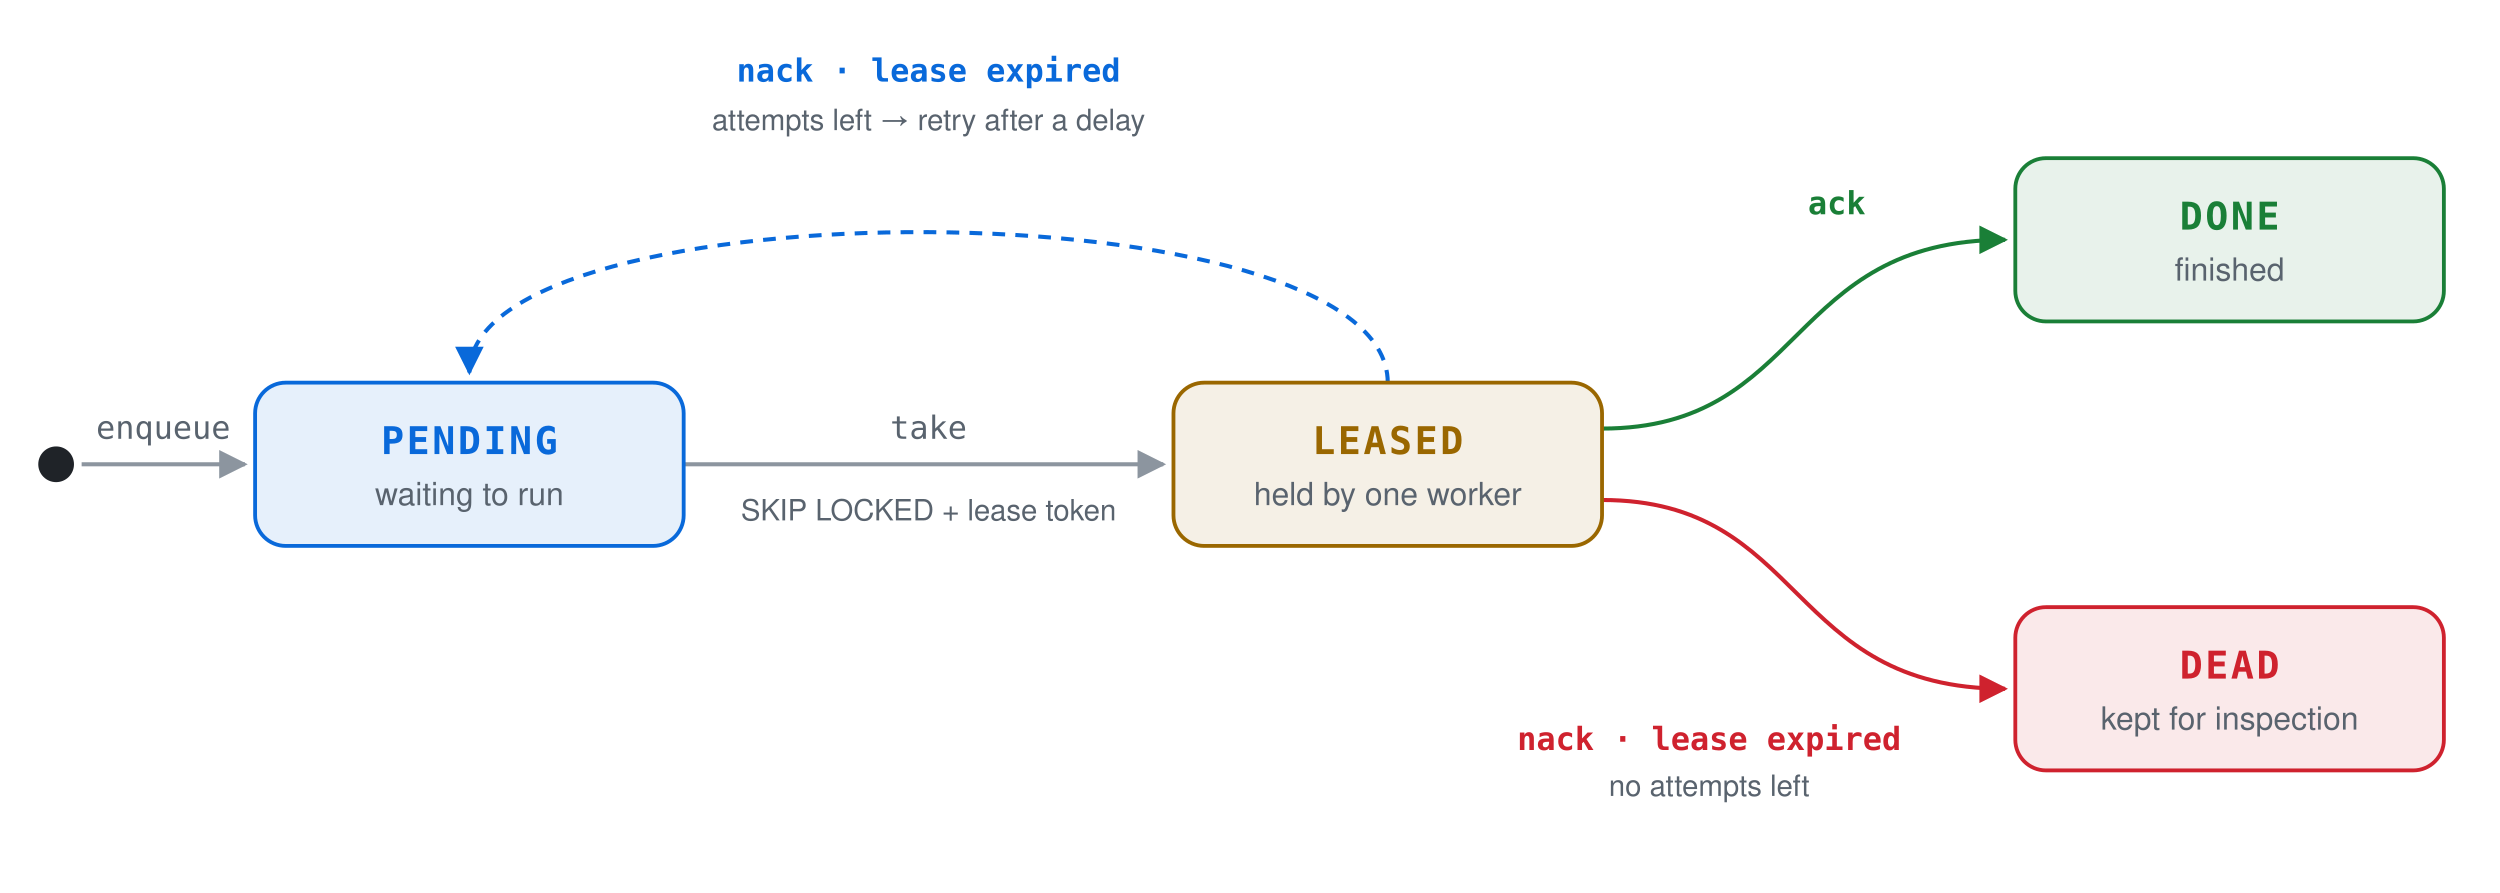
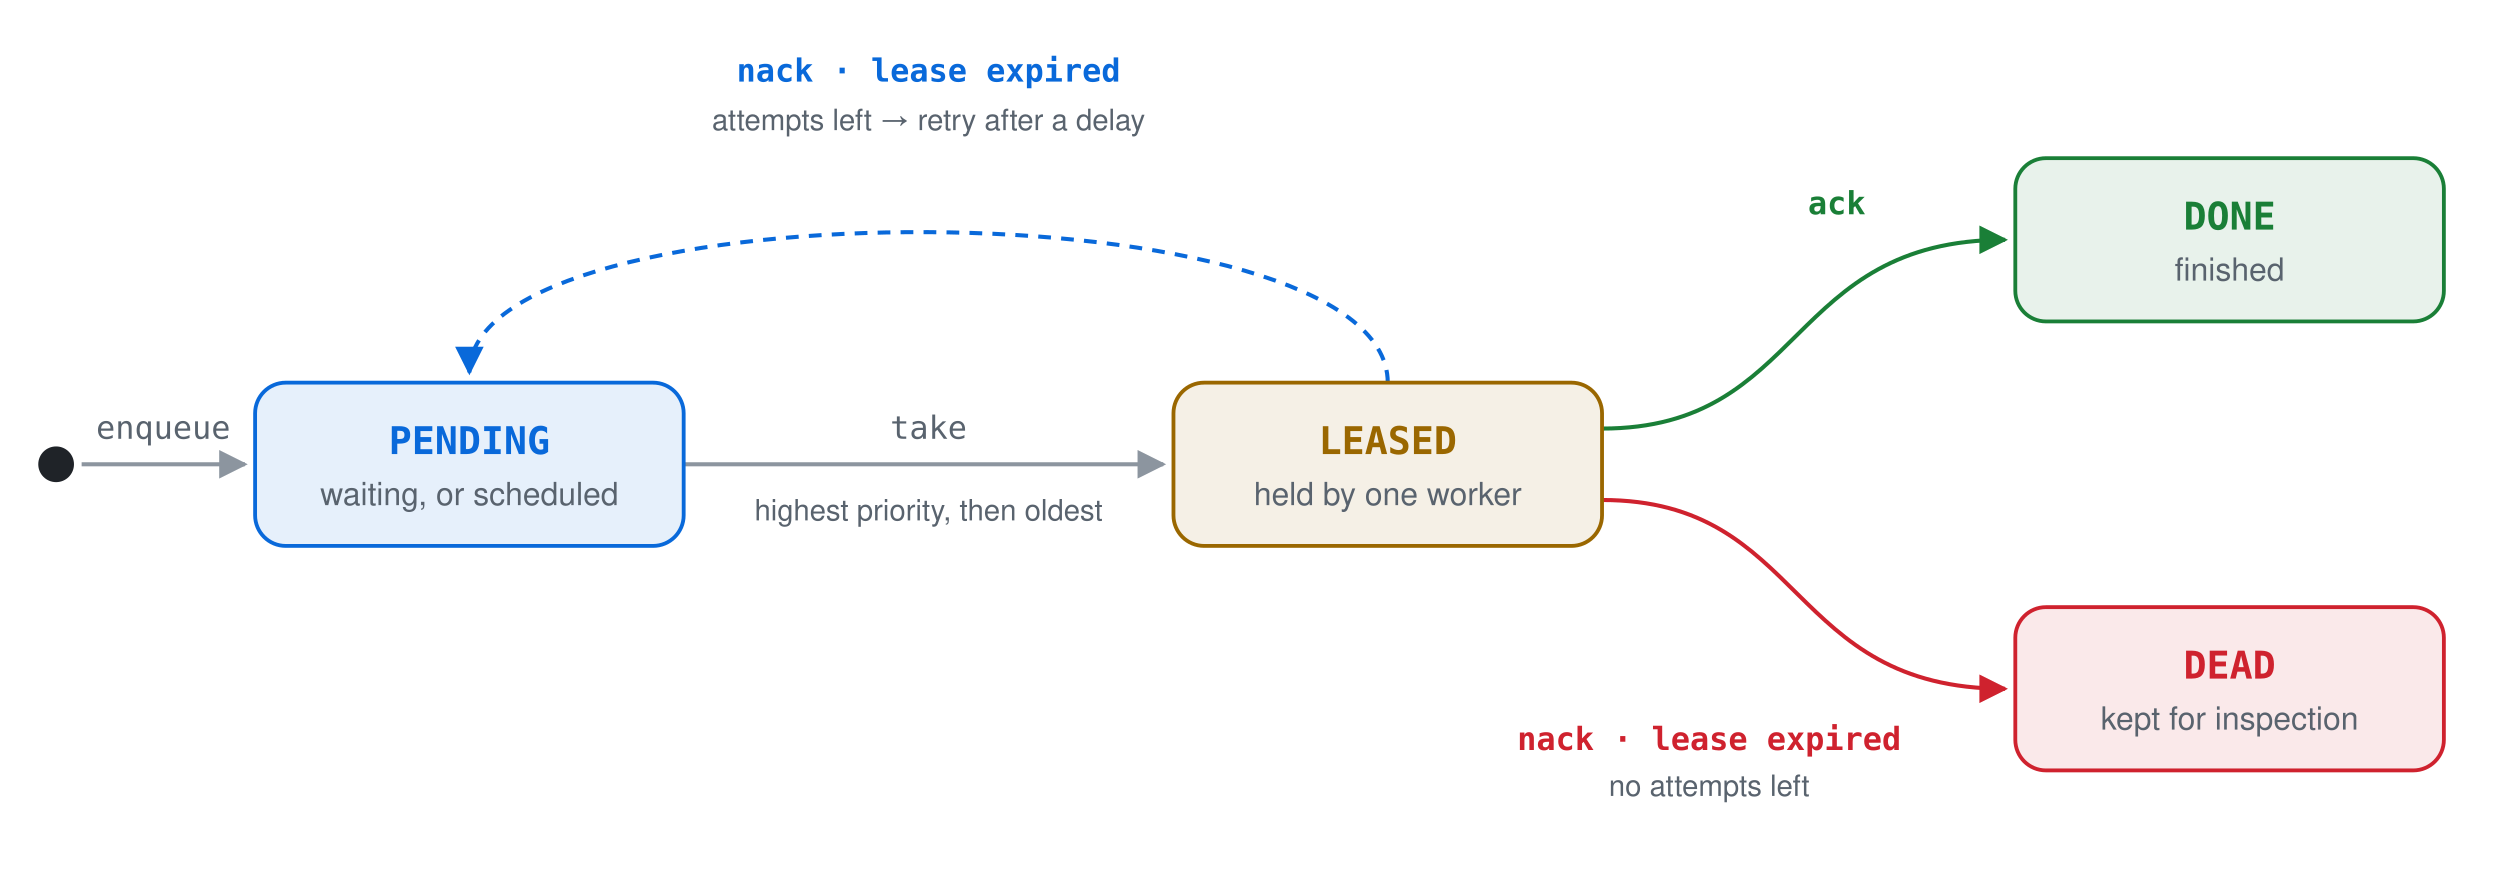
<svg xmlns="http://www.w3.org/2000/svg" width="980" height="350" viewBox="0 0 980 350" role="img" aria-label="Kawa job lifecycle">
  <defs>
    <marker id="arrow-line" viewBox="0 0 10 10" refX="9" refY="5" markerWidth="7" markerHeight="7" orient="auto-start-reverse">
      <path d="M0,0 L10,5 L0,10 z" fill="#8c959f" />
    </marker>
    <marker id="arrow-pending" viewBox="0 0 10 10" refX="9" refY="5" markerWidth="7" markerHeight="7" orient="auto-start-reverse">
      <path d="M0,0 L10,5 L0,10 z" fill="#0969da" />
    </marker>
    <marker id="arrow-done" viewBox="0 0 10 10" refX="9" refY="5" markerWidth="7" markerHeight="7" orient="auto-start-reverse">
      <path d="M0,0 L10,5 L0,10 z" fill="#1a7f37" />
    </marker>
    <marker id="arrow-dead" viewBox="0 0 10 10" refX="9" refY="5" markerWidth="7" markerHeight="7" orient="auto-start-reverse">
      <path d="M0,0 L10,5 L0,10 z" fill="#cf222e" />
    </marker>
  </defs>
  <circle cx="22" cy="182.0" r="7" fill="#1f2328" />
  <path d="M32,182.0 L96,182.0" stroke="#8c959f" stroke-width="1.6" fill="none" marker-end="url(#arrow-line)" />
  <text x="64" y="172.0" text-anchor="middle" font-family="ui-monospace, SFMono-Regular, 'SF Mono', Menlo, Consolas, monospace" font-size="12.5" font-weight="500" fill="#59636e">enqueue</text>
  <path d="M268,182.0 L456,182.0" stroke="#8c959f" stroke-width="1.6" fill="none" marker-end="url(#arrow-line)" />
  <text x="364.0" y="172.0" text-anchor="middle" font-family="ui-monospace, SFMono-Regular, 'SF Mono', Menlo, Consolas, monospace" font-size="12.5" font-weight="500" fill="#59636e">take</text>
-   <text x="364.0" y="204.0" text-anchor="middle" font-family="-apple-system, BlinkMacSystemFont, 'Segoe UI', Helvetica, Arial, sans-serif" font-size="11.5" font-weight="400" fill="#59636e">SKIP LOCKED + lease token</text>
+   <text x="364.0" y="204.0" text-anchor="middle" font-family="-apple-system, BlinkMacSystemFont, 'Segoe UI', Helvetica, Arial, sans-serif" font-size="11.5" font-weight="400" fill="#59636e">highest priority, then oldest</text>
  <path d="M544.0,150 C544.0,72 184.0,72 184.0,146" stroke="#0969da" stroke-width="1.6" stroke-dasharray="5 4" fill="none" marker-end="url(#arrow-pending)" />
  <text x="364.0" y="32" text-anchor="middle" font-family="ui-monospace, SFMono-Regular, 'SF Mono', Menlo, Consolas, monospace" font-size="12.5" font-weight="600" fill="#0969da">nack  ·  lease expired</text>
  <text x="364.0" y="51" text-anchor="middle" font-family="-apple-system, BlinkMacSystemFont, 'Segoe UI', Helvetica, Arial, sans-serif" font-size="11.5" font-weight="400" fill="#59636e">attempts left → retry after a delay</text>
  <path d="M628,168 C708,168 700,94.0 786,94.0" stroke="#1a7f37" stroke-width="1.6" fill="none" marker-end="url(#arrow-done)" />
  <text x="720" y="84.0" text-anchor="middle" font-family="ui-monospace, SFMono-Regular, 'SF Mono', Menlo, Consolas, monospace" font-size="12.5" font-weight="600" fill="#1a7f37">ack</text>
  <path d="M628,196 C708,196 700,270.0 786,270.0" stroke="#cf222e" stroke-width="1.6" fill="none" marker-end="url(#arrow-dead)" />
  <text x="670" y="294.0" text-anchor="middle" font-family="ui-monospace, SFMono-Regular, 'SF Mono', Menlo, Consolas, monospace" font-size="12.5" font-weight="600" fill="#cf222e">nack  ·  lease expired</text>
  <text x="670" y="312.0" text-anchor="middle" font-family="-apple-system, BlinkMacSystemFont, 'Segoe UI', Helvetica, Arial, sans-serif" font-size="11.5" font-weight="400" fill="#59636e">no attempts left</text>
  <rect x="100" y="150" width="168" height="64" rx="12" fill="#0969da" fill-opacity="0.1" stroke="#0969da" stroke-width="1.5" />
-   <text x="184.0" y="178" text-anchor="middle" font-family="ui-monospace, SFMono-Regular, 'SF Mono', Menlo, Consolas, monospace" font-size="15" font-weight="700" letter-spacing="1" fill="#0969da">PENDING</text>
-   <text x="184.0" y="198" text-anchor="middle" font-family="-apple-system, BlinkMacSystemFont, 'Segoe UI', Helvetica, Arial, sans-serif" font-size="12.5" fill="#59636e">waiting to run</text>
+   <text x="184.0" y="178" text-anchor="middle" font-family="ui-monospace, SFMono-Regular, 'SF Mono', Menlo, Consolas, monospace" font-size="15" font-weight="700" fill="#0969da">PENDING</text>
+   <text x="184.0" y="198" text-anchor="middle" font-family="-apple-system, BlinkMacSystemFont, 'Segoe UI', Helvetica, Arial, sans-serif" font-size="12.5" font-weight="400" fill="#59636e">waiting, or scheduled</text>
  <rect x="460" y="150" width="168" height="64" rx="12" fill="#9a6700" fill-opacity="0.1" stroke="#9a6700" stroke-width="1.5" />
-   <text x="544.0" y="178" text-anchor="middle" font-family="ui-monospace, SFMono-Regular, 'SF Mono', Menlo, Consolas, monospace" font-size="15" font-weight="700" letter-spacing="1" fill="#9a6700">LEASED</text>
-   <text x="544.0" y="198" text-anchor="middle" font-family="-apple-system, BlinkMacSystemFont, 'Segoe UI', Helvetica, Arial, sans-serif" font-size="12.5" fill="#59636e">held by one worker</text>
+   <text x="544.0" y="178" text-anchor="middle" font-family="ui-monospace, SFMono-Regular, 'SF Mono', Menlo, Consolas, monospace" font-size="15" font-weight="700" fill="#9a6700">LEASED</text>
+   <text x="544.0" y="198" text-anchor="middle" font-family="-apple-system, BlinkMacSystemFont, 'Segoe UI', Helvetica, Arial, sans-serif" font-size="12.5" font-weight="400" fill="#59636e">held by one worker</text>
  <rect x="790" y="62" width="168" height="64" rx="12" fill="#1a7f37" fill-opacity="0.1" stroke="#1a7f37" stroke-width="1.5" />
-   <text x="874.0" y="90" text-anchor="middle" font-family="ui-monospace, SFMono-Regular, 'SF Mono', Menlo, Consolas, monospace" font-size="15" font-weight="700" letter-spacing="1" fill="#1a7f37">DONE</text>
-   <text x="874.0" y="110" text-anchor="middle" font-family="-apple-system, BlinkMacSystemFont, 'Segoe UI', Helvetica, Arial, sans-serif" font-size="12.5" fill="#59636e">finished</text>
+   <text x="874.0" y="90" text-anchor="middle" font-family="ui-monospace, SFMono-Regular, 'SF Mono', Menlo, Consolas, monospace" font-size="15" font-weight="700" fill="#1a7f37">DONE</text>
+   <text x="874.0" y="110" text-anchor="middle" font-family="-apple-system, BlinkMacSystemFont, 'Segoe UI', Helvetica, Arial, sans-serif" font-size="12.5" font-weight="400" fill="#59636e">finished</text>
  <rect x="790" y="238" width="168" height="64" rx="12" fill="#cf222e" fill-opacity="0.1" stroke="#cf222e" stroke-width="1.5" />
-   <text x="874.0" y="266" text-anchor="middle" font-family="ui-monospace, SFMono-Regular, 'SF Mono', Menlo, Consolas, monospace" font-size="15" font-weight="700" letter-spacing="1" fill="#cf222e">DEAD</text>
-   <text x="874.0" y="286" text-anchor="middle" font-family="-apple-system, BlinkMacSystemFont, 'Segoe UI', Helvetica, Arial, sans-serif" font-size="12.5" fill="#59636e">kept for inspection</text>
+   <text x="874.0" y="266" text-anchor="middle" font-family="ui-monospace, SFMono-Regular, 'SF Mono', Menlo, Consolas, monospace" font-size="15" font-weight="700" fill="#cf222e">DEAD</text>
+   <text x="874.0" y="286" text-anchor="middle" font-family="-apple-system, BlinkMacSystemFont, 'Segoe UI', Helvetica, Arial, sans-serif" font-size="12.5" font-weight="400" fill="#59636e">kept for inspection</text>
</svg>
